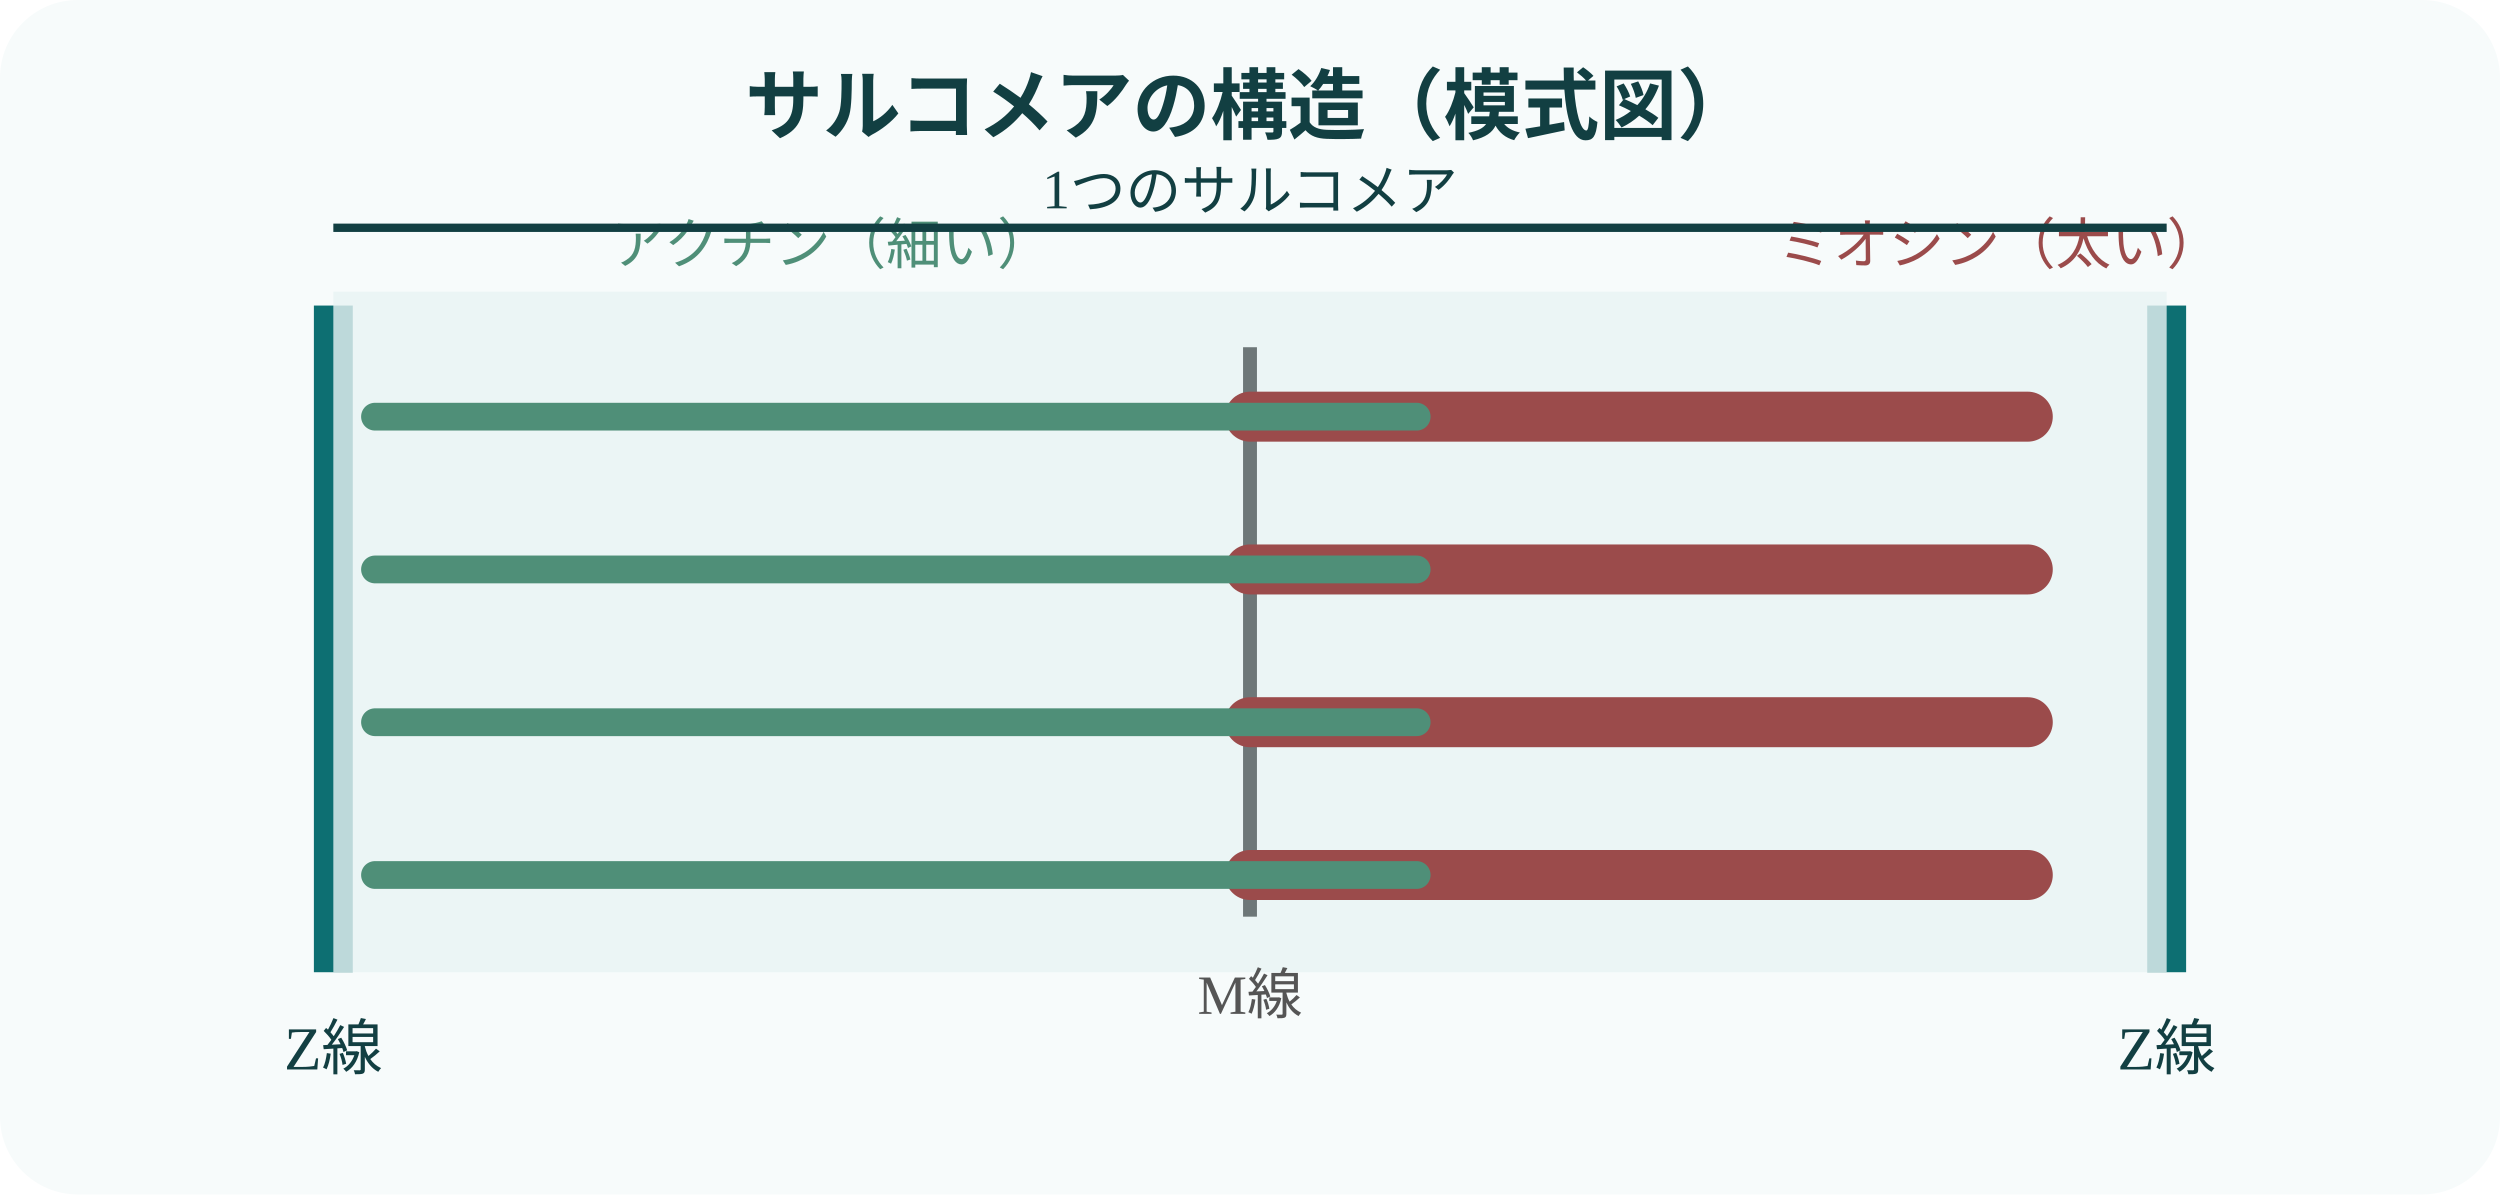
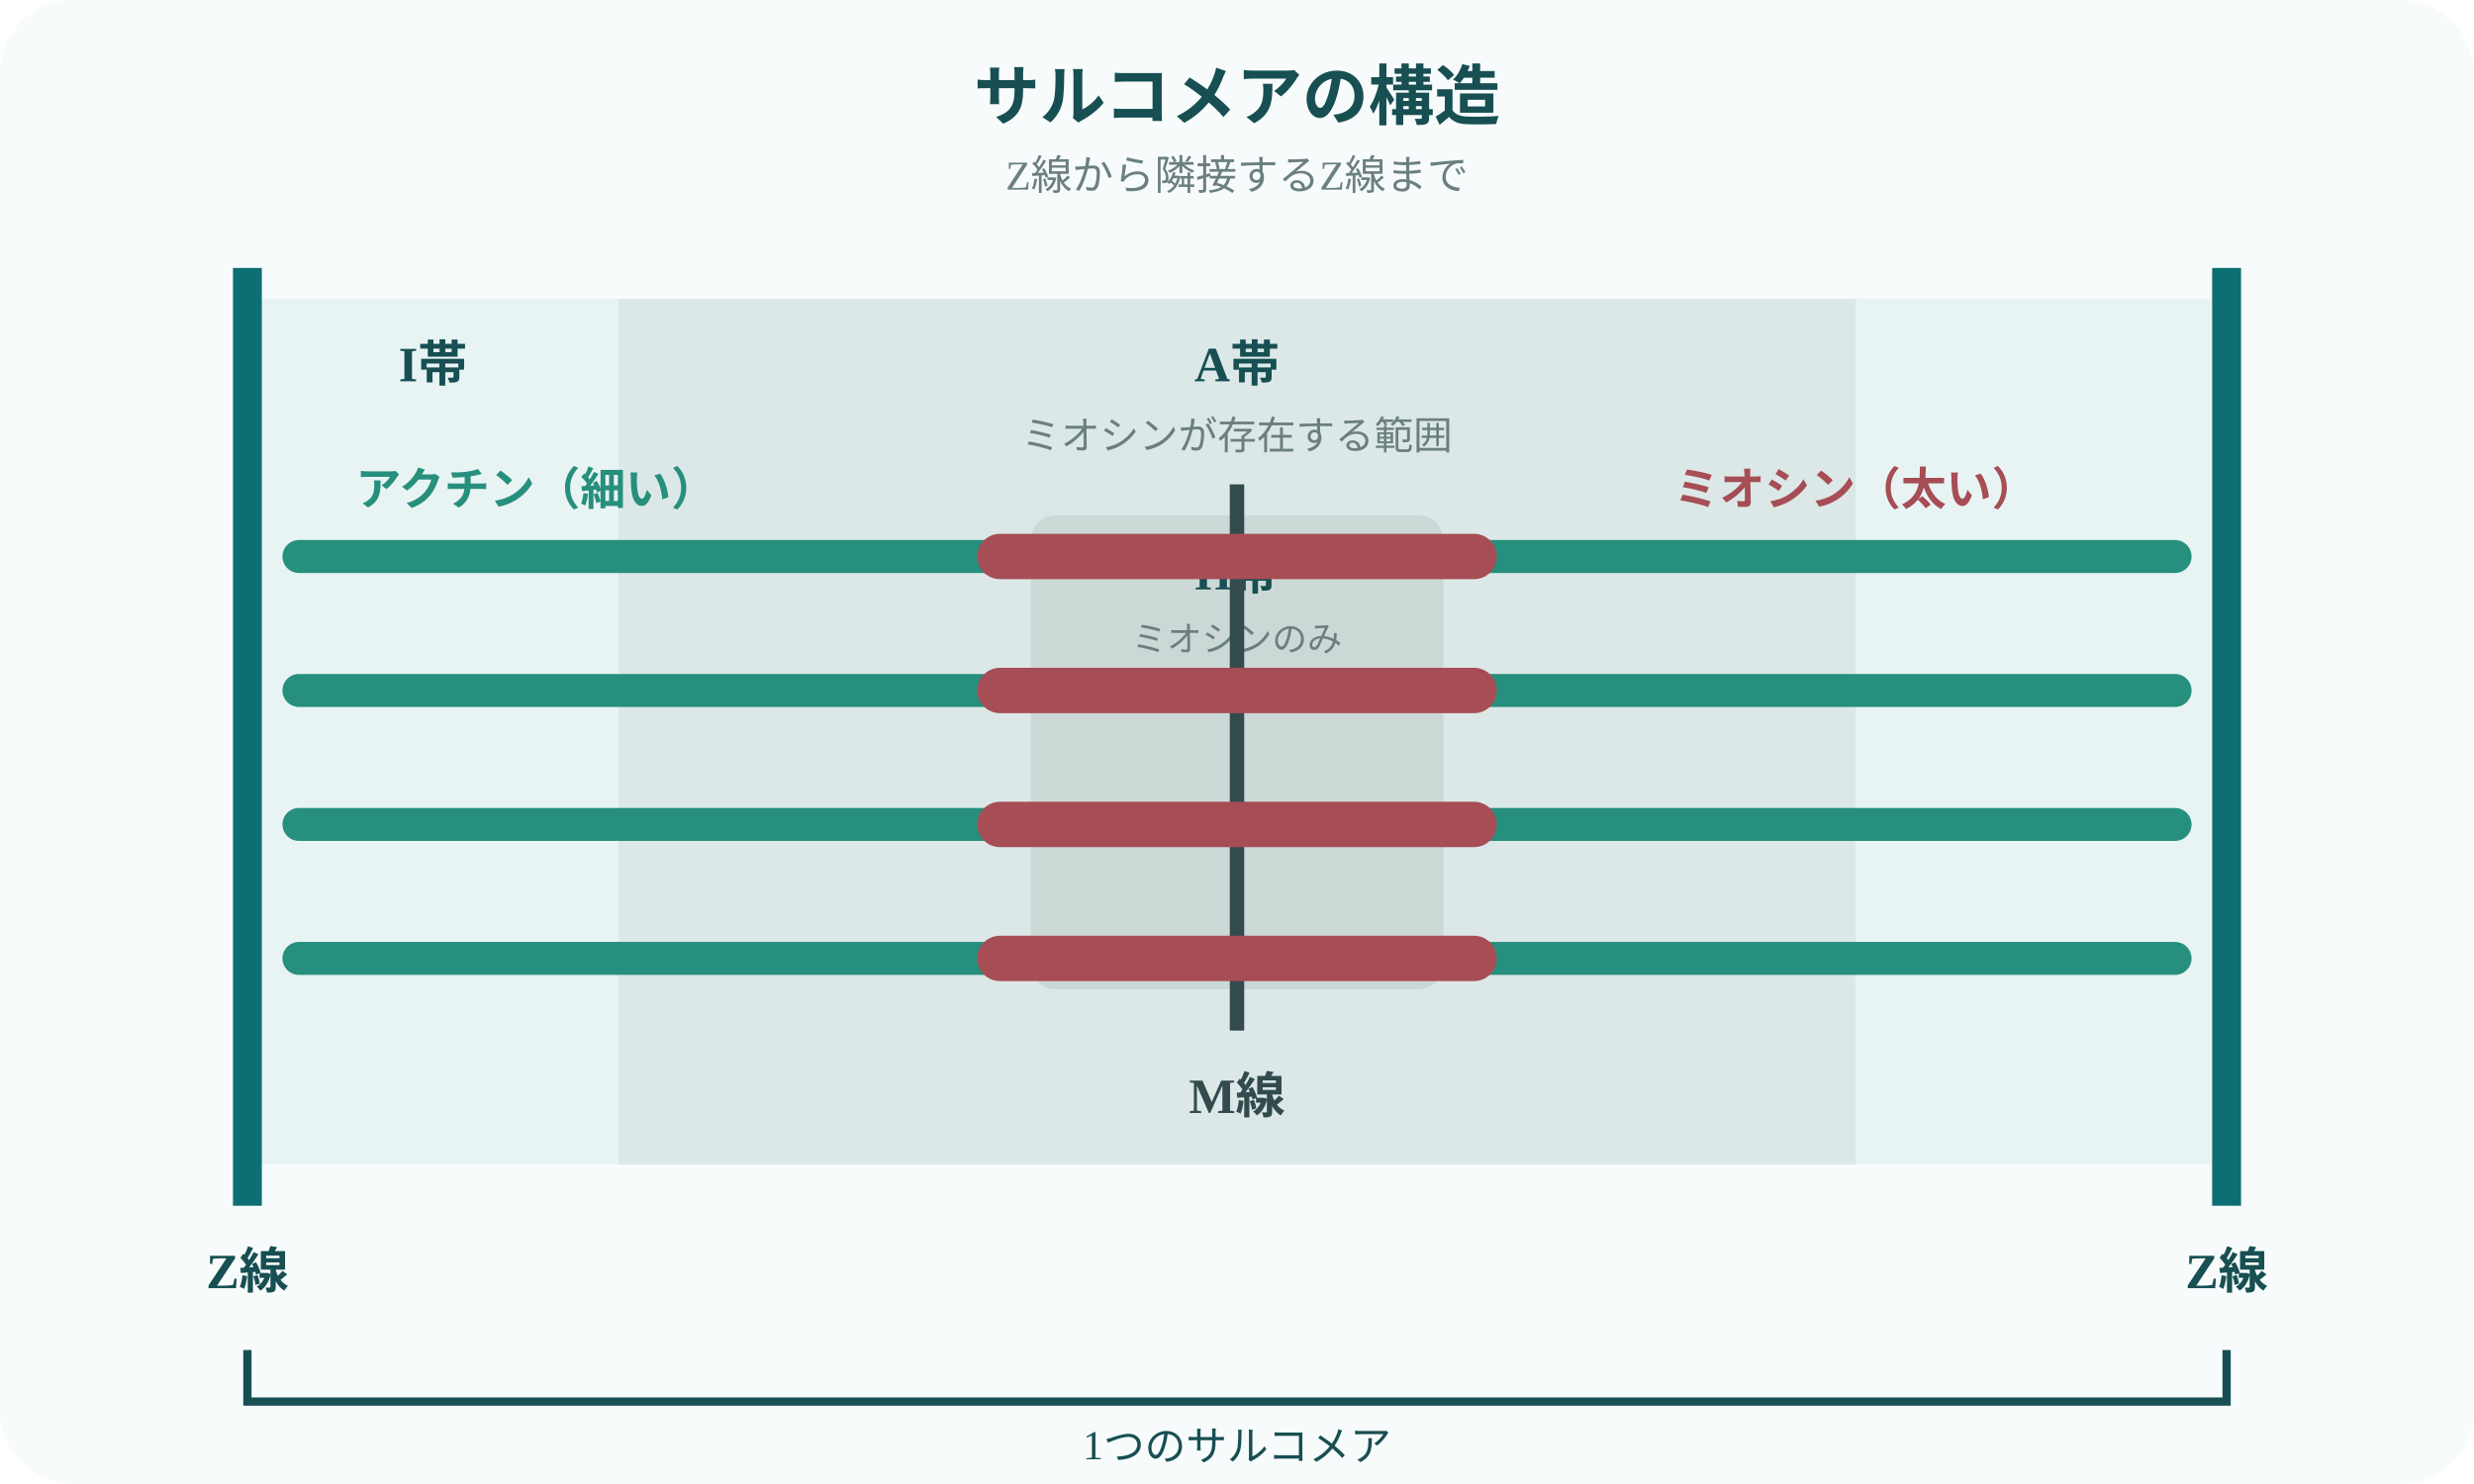
- <svg xmlns="http://www.w3.org/2000/svg" viewBox="0 0 900 430">
-   <rect width="900" height="430" rx="28" fill="#f7fbfb" />
-   <text x="450" y="48" text-anchor="middle" font-size="28" font-weight="700" fill="#123f42">サルコメアの構造（模式図）</text>
-   <line x1="120" y1="110" x2="120" y2="350" stroke="#0d6f72" stroke-width="14" />
-   <line x1="780" y1="110" x2="780" y2="350" stroke="#0d6f72" stroke-width="14" />
-   <text x="120" y="385" text-anchor="middle" font-size="22" fill="#123f42">Z線</text>
-   <text x="780" y="385" text-anchor="middle" font-size="22" fill="#123f42">Z線</text>
-   <rect x="120" y="105" width="660" height="245" fill="#e9f4f4" opacity=".8" />
-   <line x1="450" y1="125" x2="450" y2="330" stroke="#6d7778" stroke-width="5" />
-   <text x="450" y="365" text-anchor="middle" font-size="20" fill="#555">M線</text>
-   <g stroke="#9b4b4b" stroke-width="18" stroke-linecap="round">
-     <line x1="450" y1="150" x2="730" y2="150" />
-     <line x1="450" y1="205" x2="730" y2="205" />
-     <line x1="450" y1="260" x2="730" y2="260" />
-     <line x1="450" y1="315" x2="730" y2="315" />
+ <svg xmlns="http://www.w3.org/2000/svg" viewBox="0 0 1200 720">
+   <rect width="1200" height="720" rx="36" fill="#f7fbfb" />
+   <text x="600" y="58" text-anchor="middle" font-size="32" font-weight="700" fill="#174f52">サルコメアの構造</text>
+   <text x="600" y="92" text-anchor="middle" font-size="20" fill="#6b7f80">Z線から隣接するZ線まで</text>
+   <rect x="120" y="145" width="180" height="420" fill="#e8f4f3" />
+   <rect x="300" y="145" width="600" height="420" fill="#dce8e7" />
+   <rect x="900" y="145" width="180" height="420" fill="#e8f4f3" />
+   <text x="210" y="185" text-anchor="middle" font-size="24" font-weight="700" fill="#174f52">I帯</text>
+   <text x="600" y="185" text-anchor="middle" font-size="24" font-weight="700" fill="#174f52">A帯</text>
+   <text x="600" y="218" text-anchor="middle" font-size="19" fill="#6b7f80">ミオシンが存在する範囲</text>
+   <rect x="500" y="250" width="200" height="230" rx="12" fill="#c9d5d4" opacity=".85" />
+   <text x="600" y="286" text-anchor="middle" font-size="23" font-weight="700" fill="#174f52">H帯</text>
+   <text x="600" y="316" text-anchor="middle" font-size="17" fill="#6b7f80">ミオシンのみ</text>
+   <line x1="120" y1="130" x2="120" y2="585" stroke="#0d6f73" stroke-width="14" />
+   <line x1="1080" y1="130" x2="1080" y2="585" stroke="#0d6f73" stroke-width="14" />
+   <text x="120" y="625" text-anchor="middle" font-size="24" font-weight="700" fill="#174f52">Z線</text>
+   <text x="1080" y="625" text-anchor="middle" font-size="24" font-weight="700" fill="#174f52">Z線</text>
+   <line x1="600" y1="235" x2="600" y2="500" stroke="#334b4d" stroke-width="7" />
+   <text x="600" y="540" text-anchor="middle" font-size="24" font-weight="700" fill="#334b4d">M線</text>
+   <g stroke="#278f7d" stroke-width="16" stroke-linecap="round">
+     <line x1="145" y1="270" x2="610" y2="270" />
+     <line x1="145" y1="335" x2="610" y2="335" />
+     <line x1="145" y1="400" x2="610" y2="400" />
+     <line x1="145" y1="465" x2="610" y2="465" />
+     <line x1="1055" y1="270" x2="590" y2="270" />
+     <line x1="1055" y1="335" x2="590" y2="335" />
+     <line x1="1055" y1="400" x2="590" y2="400" />
+     <line x1="1055" y1="465" x2="590" y2="465" />
  </g>
-   <g stroke="#4f8f78" stroke-width="10" stroke-linecap="round">
-     <line x1="135" y1="150" x2="510" y2="150" />
-     <line x1="135" y1="205" x2="510" y2="205" />
-     <line x1="135" y1="260" x2="510" y2="260" />
-     <line x1="135" y1="315" x2="510" y2="315" />
+   <text x="260" y="245" text-anchor="middle" font-size="22" font-weight="700" fill="#278f7d">アクチン（細い）</text>
+   <g stroke="#a64d55" stroke-width="22" stroke-linecap="round">
+     <line x1="485" y1="270" x2="715" y2="270" />
+     <line x1="485" y1="335" x2="715" y2="335" />
+     <line x1="485" y1="400" x2="715" y2="400" />
+     <line x1="485" y1="465" x2="715" y2="465" />
  </g>
-   <text x="640" y="95" font-size="20" fill="#9b4b4b">ミオシン（太い）</text>
-   <text x="220" y="95" font-size="20" fill="#4f8f78">アクチン（細い）</text>
-   <path d="M120 82 H780" stroke="#123f42" stroke-width="3" />
-   <text x="450" y="75" text-anchor="middle" font-size="20" fill="#123f42">1つのサルコメア</text>
+   <text x="900" y="245" text-anchor="middle" font-size="22" font-weight="700" fill="#a64d55">ミオシン（太い）</text>
+   <path d="M120 655 V680 H1080 V655" fill="none" stroke="#174f52" stroke-width="4" />
+   <text x="600" y="708" text-anchor="middle" font-size="20" fill="#174f52">1つのサルコメア</text>
</svg>
